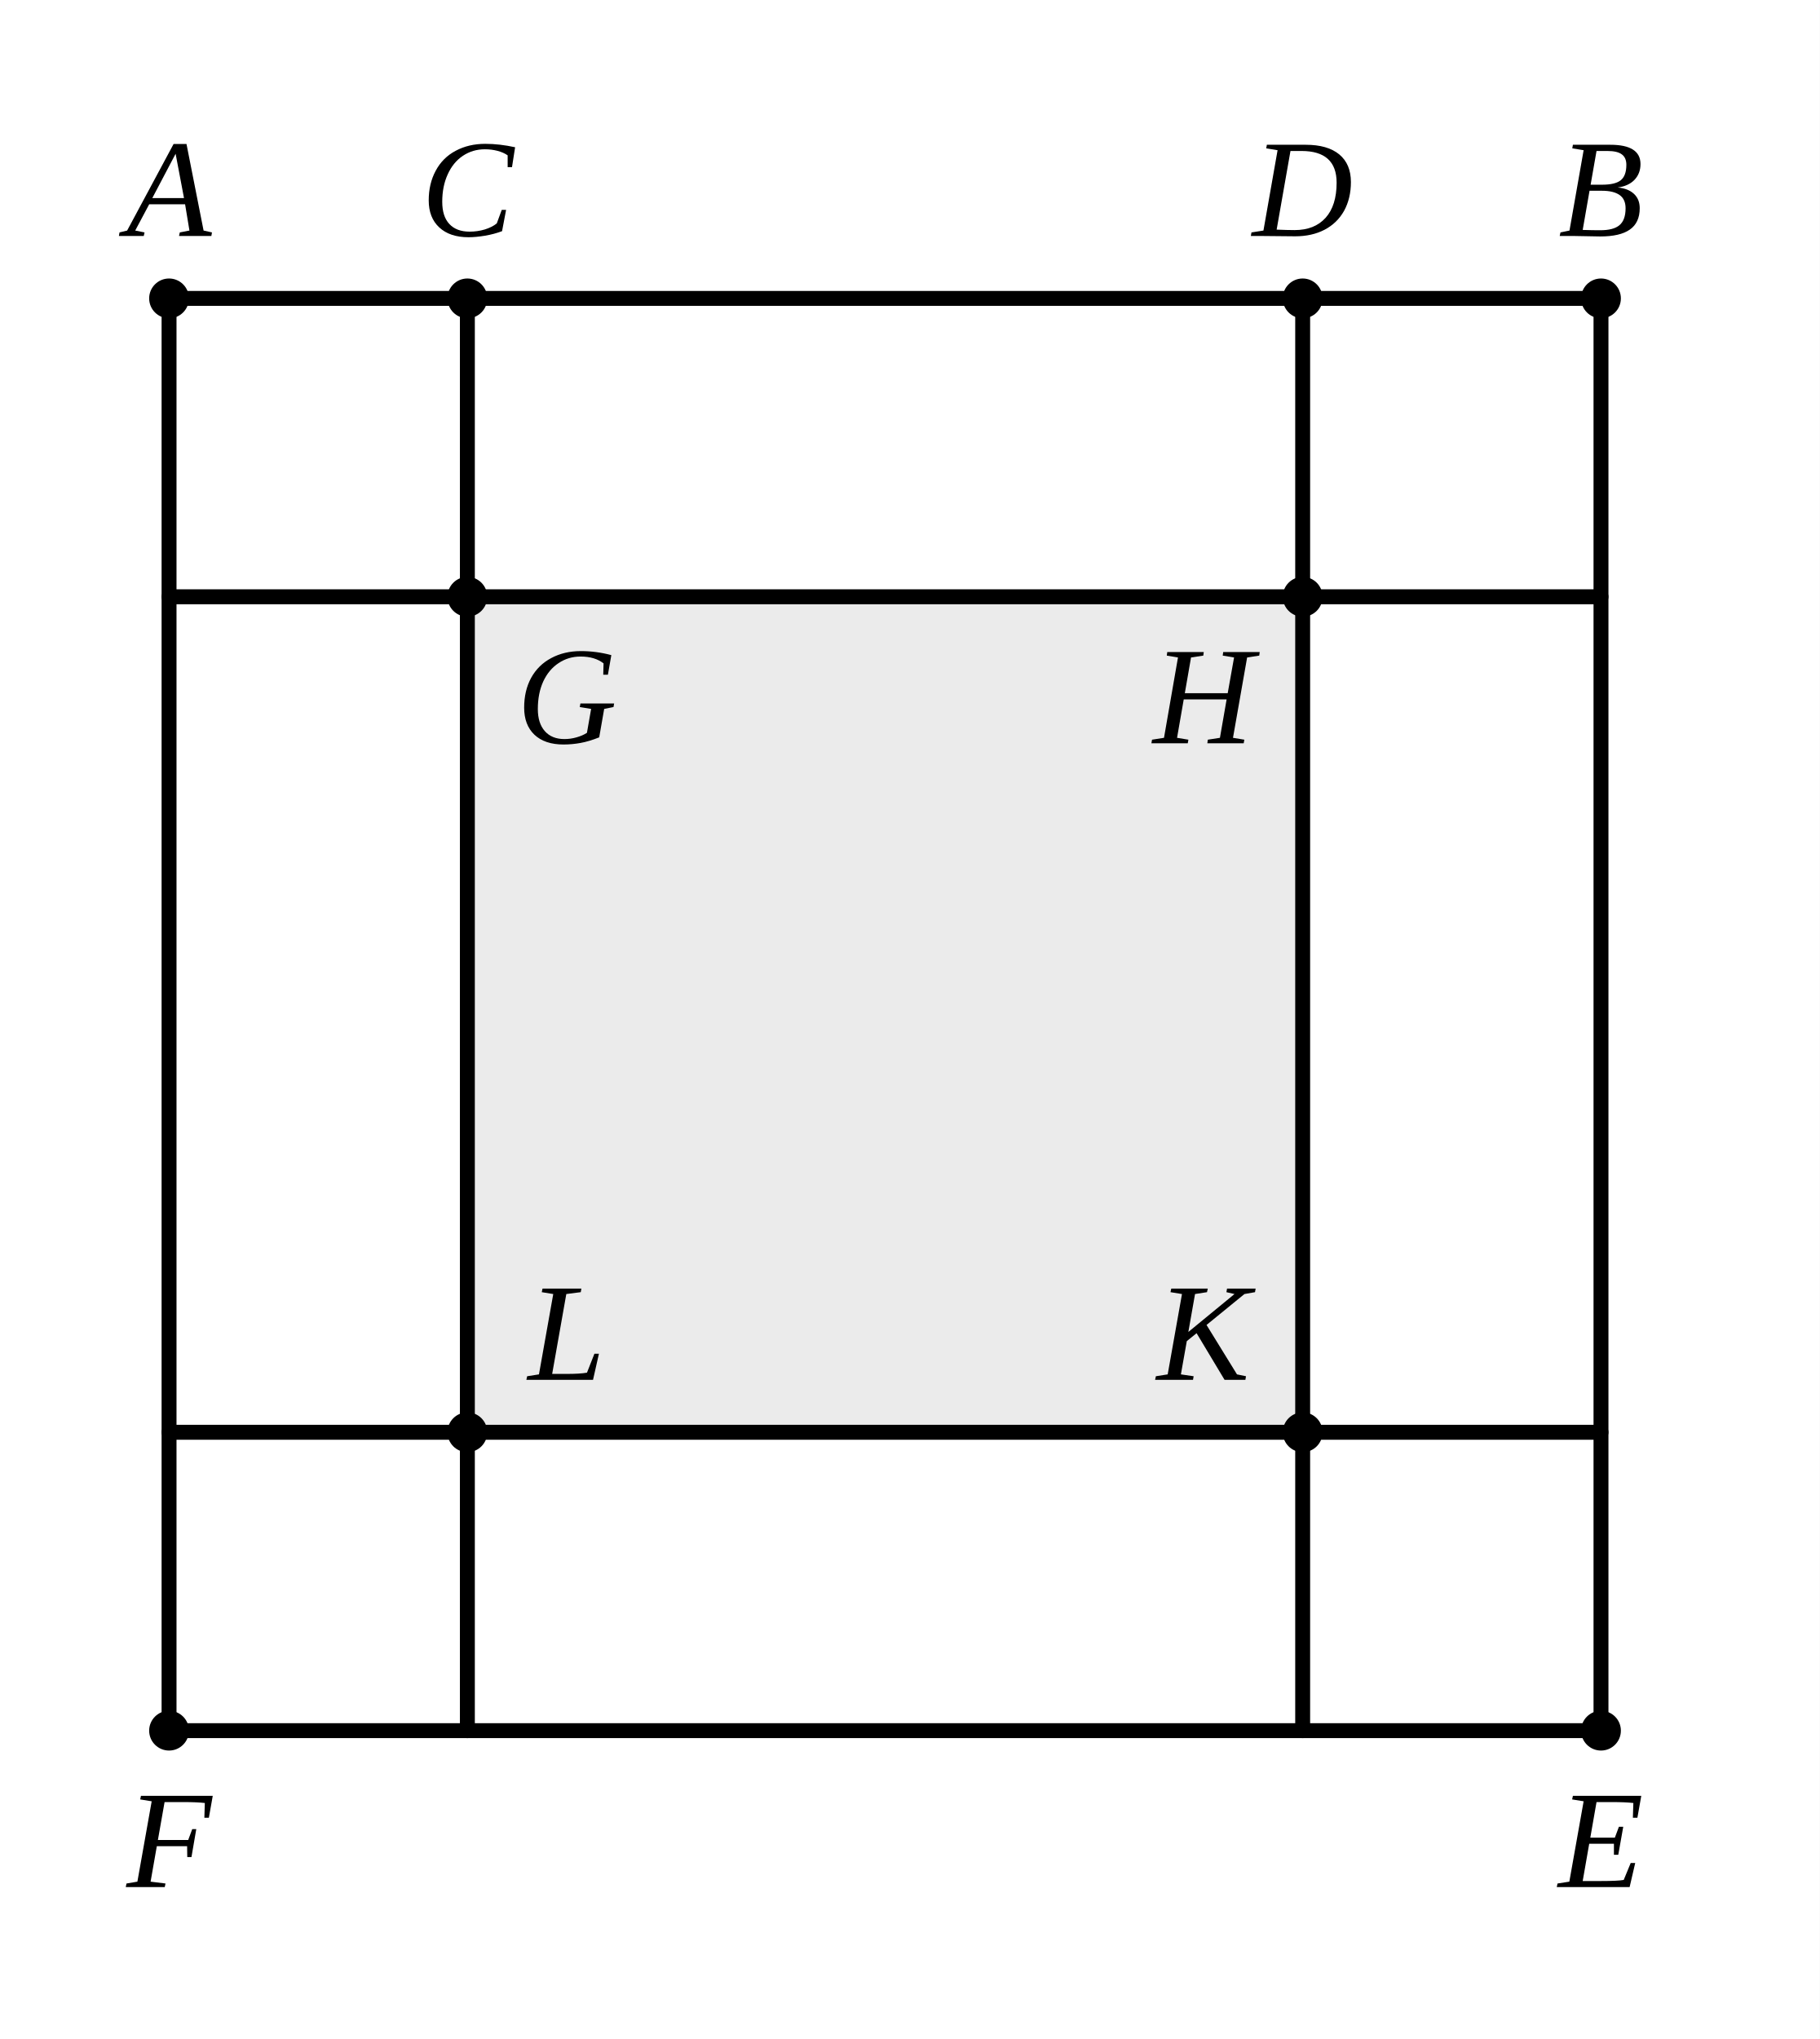
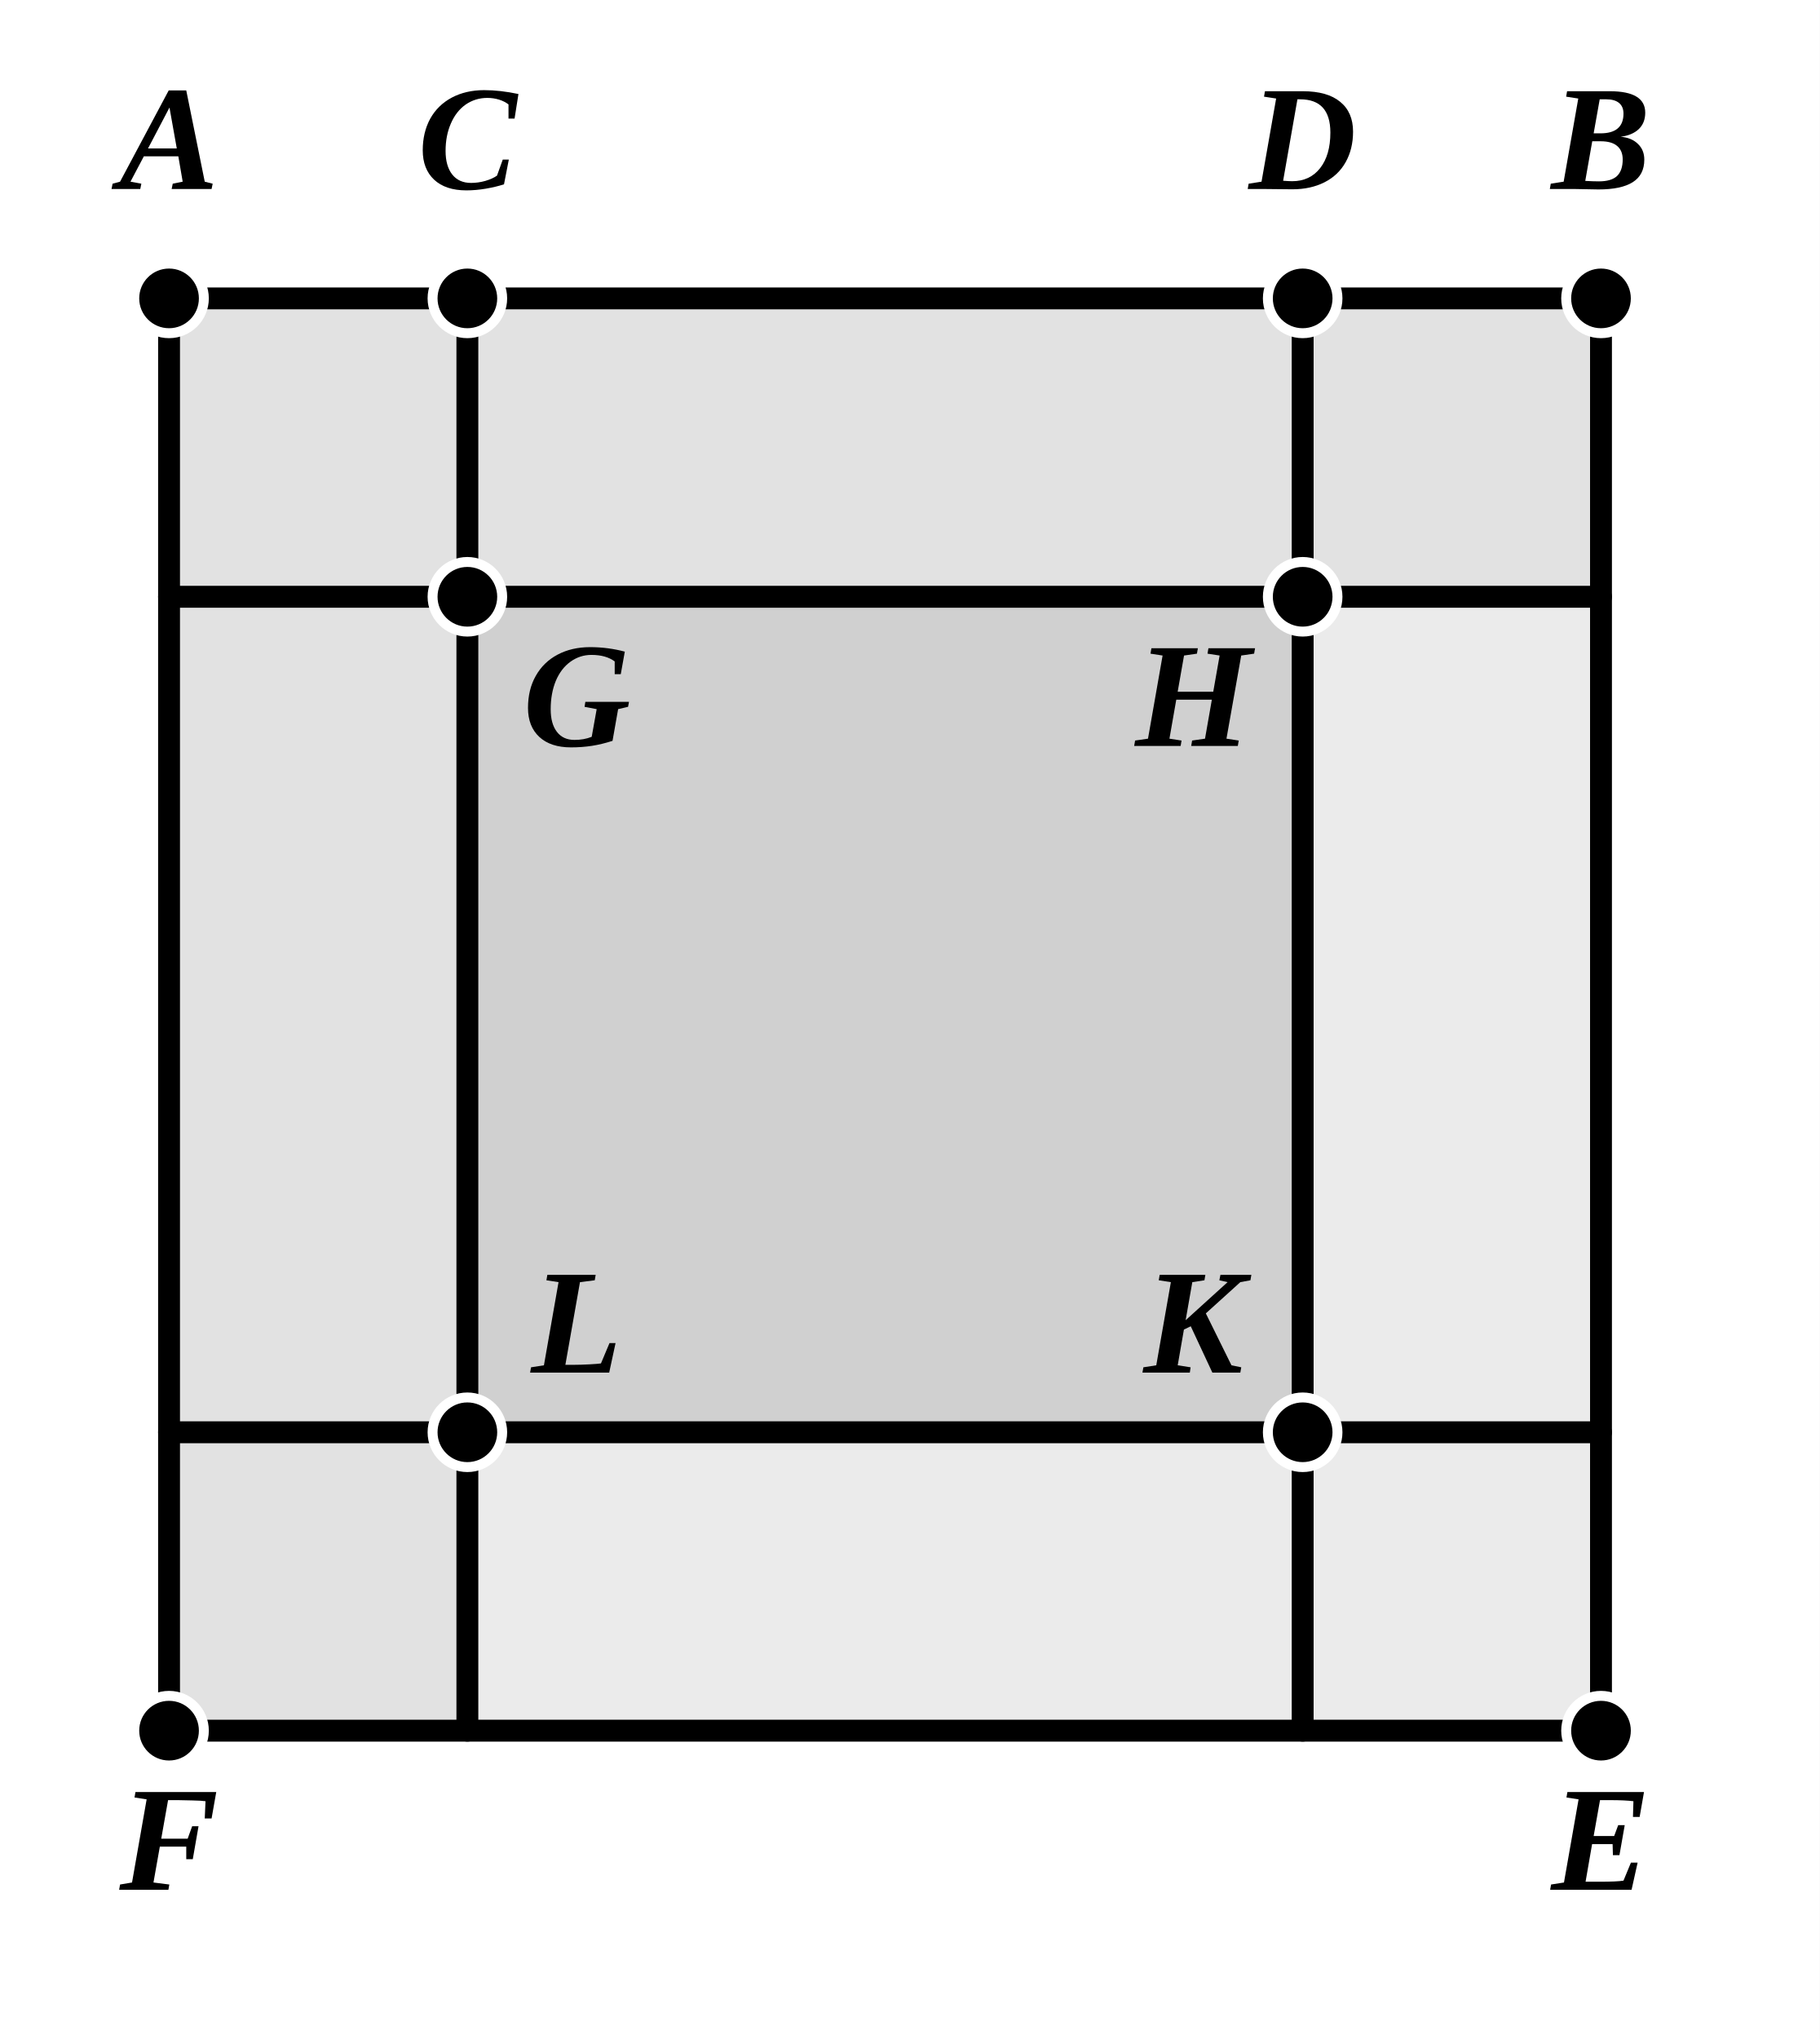
- <svg xmlns="http://www.w3.org/2000/svg" viewBox="0 0 183 205" width="100%" height="100%">
+ <svg xmlns="http://www.w3.org/2000/svg" viewBox="0 0 183 205" width="183" height="205" class="euclid-graphic" data-graphic-id="0412.g1" data-folio="0412" data-graphic="g1" data-proposition="II.10">
  <style>
-     .background { fill: #ffffff; }
-     .line { stroke: #000000; stroke-width: 1.5; stroke-linecap: round; stroke-linejoin: round; fill: none; }
-     .point { fill: #000000; }
-     .label { font-family: "Times New Roman", Times, serif; font-size: 14px; font-style: italic; fill: #000000; text-anchor: middle; dominant-baseline: central; }
-     .polygon { fill: #000000; fill-opacity: 0.08; stroke: none; }
-     g.interactive:hover .line { stroke: #0284c7; stroke-width: 2.5; }
-     g.interactive:hover .point { fill: #0284c7; r: 3.5; }
-     g.interactive:hover .label { fill: #0284c7; font-weight: bold; }
-     g.interactive:hover .polygon { fill-opacity: 0.18; fill: #0284c7; }
+     .euclid-graphic {
+       font-family: 'Times New Roman', 'Georgia', serif;
+       font-style: italic;
+       background-color: #ffffff;
+     }
+     .geom-line {
+       stroke: #000000;
+       stroke-width: 2.2;
+       stroke-linecap: round;
+       stroke-linejoin: round;
+       transition: stroke 0.15s, stroke-width 0.15s;
+     }
+     .geom-polygon {
+       fill: #000000;
+       fill-opacity: 0.04;
+       stroke: none;
+       transition: fill-opacity 0.15s;
+     }
+     .geom-point {
+       fill: #000000;
+       stroke: #ffffff;
+       stroke-width: 1;
+     }
+     .geom-label {
+       font-size: 15px;
+       font-weight: bold;
+       fill: #000000;
+       user-select: none;
+     }
+     .geom-overlay {
+       opacity: 0;
+       pointer-events: none;
+       transition: opacity 0.12s ease;
+     }
+     /* Interactive Highlight States */
+     [data-ref]:hover, .highlight, .geom-highlight-active {
+       opacity: 1 !important;
+       stroke: #ef4444 !important;
+       stroke-width: 3.5 !important;
+       cursor: pointer;
+     }
+     text[data-ref]:hover, text.highlight, text.geom-highlight-active {
+       fill: #ef4444 !important;
+       stroke: none !important;
+     }
+     .geom-polygon:hover, .geom-polygon.highlight, polygon.geom-highlight-active {
+       opacity: 1 !important;
+       fill-opacity: 0.24 !important;
+       fill: #ef4444 !important;
+       stroke: #ef4444 !important;
+       stroke-width: 2.5 !important;
+     }
+     .geom-point:hover, .geom-point.highlight, circle.geom-point.geom-highlight-active {
+       r: 5.5 !important;
+       fill: #ef4444 !important;
+       stroke: #ffffff !important;
+       stroke-width: 1.5 !important;
+     }
  </style>
-   <rect width="100%" height="100%" class="background" />
-   <rect x="47" y="60" width="84" height="84" class="polygon" />
-   <rect x="17" y="30" width="144" height="144" class="line" />
-   <line x1="17" y1="60" x2="161" y2="60" class="line" />
-   <line x1="17" y1="144" x2="161" y2="144" class="line" />
-   <line x1="47" y1="30" x2="47" y2="174" class="line" />
-   <line x1="131" y1="30" x2="131" y2="174" class="line" />
-   <circle cx="17" cy="30" r="2" class="point" />
-   <circle cx="47" cy="30" r="2" class="point" />
-   <circle cx="131" cy="30" r="2" class="point" />
-   <circle cx="161" cy="30" r="2" class="point" />
-   <circle cx="47" cy="60" r="2" class="point" />
-   <circle cx="131" cy="60" r="2" class="point" />
-   <circle cx="47" cy="144" r="2" class="point" />
-   <circle cx="131" cy="144" r="2" class="point" />
-   <circle cx="17" cy="174" r="2" class="point" />
-   <circle cx="161" cy="174" r="2" class="point" />
-   <text x="17" y="19" class="label">A</text>
-   <text x="47" y="19" class="label">C</text>
-   <text x="131" y="19" class="label">D</text>
-   <text x="161" y="19" class="label">B</text>
-   <text x="57" y="70" class="label">G</text>
-   <text x="121" y="70" class="label">H</text>
-   <text x="57" y="134" class="label">L</text>
-   <text x="121" y="134" class="label">K</text>
-   <text x="17" y="185" class="label">F</text>
-   <text x="161" y="185" class="label">E</text>
+   <rect width="100%" height="100%" fill="#ffffff" />
+   <g id="elements">
+   </g>
+   <g id="graphics">
+     <polygon id="el-sq-AE" data-ref="&lt; A E &gt;" data-aliases="&lt; E A &gt;;&lt; A B E F &gt;" data-type="polygon" points="17,30 161,30 161,174 17,174" class="geom-polygon" />
+     <polygon id="el-sq-GK" data-ref="&lt; G K &gt;" data-aliases="&lt; K G &gt;;&lt; G H K L &gt;" data-type="polygon" points="47,60 131,60 131,144 47,144" class="geom-polygon" />
+     <polygon id="el-sq-AK" data-ref="&lt; A K &gt;" data-aliases="&lt; K A &gt;" data-type="polygon" points="17,30 131,30 131,144 17,144" class="geom-polygon" />
+     <polygon id="el-sq-FH" data-ref="&lt; F H &gt;" data-aliases="&lt; H F &gt;" data-type="polygon" points="17,60 131,60 131,174 17,174" class="geom-polygon" />
+     <polygon id="el-sq-BL" data-ref="&lt; B L &gt;" data-aliases="&lt; L B &gt;" data-type="polygon" points="47,30 161,30 161,144 47,144" class="geom-polygon" />
+     <polygon id="el-sq-AG" data-ref="&lt; A G &gt;" data-aliases="&lt; G A &gt;" data-type="polygon" points="17,30 47,30 47,60 17,60" class="geom-polygon" />
+     <polygon id="el-sq-BH" data-ref="&lt; B H &gt;" data-aliases="&lt; H B &gt;" data-type="polygon" points="131,30 161,30 161,60 131,60" class="geom-polygon" />
+     <polygon id="el-sq-EK" data-ref="&lt; E K &gt;" data-aliases="&lt; K E &gt;" data-type="polygon" points="131,144 161,144 161,174 131,174" class="geom-polygon" />
+     <polygon id="el-sq-FL" data-ref="&lt; F L &gt;" data-aliases="&lt; L F &gt;" data-type="polygon" points="17,144 47,144 47,174 17,174" class="geom-polygon" />
+     <line id="el-seg-AC" data-ref="/ A C /" data-aliases="/ C A /" data-type="segment" x1="17" y1="30" x2="47" y2="30" class="geom-line" />
+     <line id="el-seg-CD" data-ref="/ C D /" data-aliases="/ D C /" data-type="segment" x1="47" y1="30" x2="131" y2="30" class="geom-line" />
+     <line id="el-seg-DB" data-ref="/ D B /" data-aliases="/ B D /" data-type="segment" x1="131" y1="30" x2="161" y2="30" class="geom-line" />
+     <line id="el-seg-AD" data-ref="/ A D /" data-aliases="/ D A /;/ A C D /" data-type="segment" x1="17" y1="30" x2="131" y2="30" class="geom-line geom-overlay" />
+     <line id="el-seg-BC" data-ref="/ B C /" data-aliases="/ C B /;/ C D B /" data-type="segment" x1="47" y1="30" x2="161" y2="30" class="geom-line geom-overlay" />
+     <line id="el-seg-AB" data-ref="/ A B /" data-aliases="/ B A /;/ A C B /;/ A D B /" data-type="segment" x1="17" y1="30" x2="161" y2="30" class="geom-line geom-overlay" />
+     <line id="el-seg-CG" data-ref="/ C G /" data-aliases="/ G C /" data-type="segment" x1="47" y1="30" x2="47" y2="60" class="geom-line geom-overlay" />
+     <line id="el-seg-DH" data-ref="/ D H /" data-aliases="/ H D /" data-type="segment" x1="131" y1="30" x2="131" y2="60" class="geom-line geom-overlay" />
+     <line id="el-seg-AF" data-ref="/ A F /" data-aliases="/ F A /" data-type="segment" x1="17" y1="30" x2="17" y2="174" class="geom-line" />
+     <line id="el-seg-FE" data-ref="/ F E /" data-aliases="/ E F /" data-type="segment" x1="17" y1="174" x2="161" y2="174" class="geom-line" />
+     <line id="el-seg-BE" data-ref="/ B E /" data-aliases="/ E B /" data-type="segment" x1="161" y1="30" x2="161" y2="174" class="geom-line" />
+     <line id="el-seg-MP" data-ref="/ M P /" data-aliases="/ G H /;/ H G /" data-type="segment" x1="17" y1="60" x2="161" y2="60" class="geom-line" />
+     <line id="el-seg-NQ" data-ref="/ N Q /" data-aliases="/ L K /;/ K L /" data-type="segment" x1="17" y1="144" x2="161" y2="144" class="geom-line" />
+     <line id="el-seg-CR" data-ref="/ C R /" data-aliases="/ C L /;/ G L /" data-type="segment" x1="47" y1="30" x2="47" y2="174" class="geom-line" />
+     <line id="el-seg-DS" data-ref="/ D S /" data-aliases="/ D K /;/ H K /" data-type="segment" x1="131" y1="30" x2="131" y2="174" class="geom-line" />
+   </g>
+   <g id="highlights" style="pointer-events: none;">
+     <polygon id="hl-sq-AE" data-ref="&lt; A E &gt;" data-aliases="&lt; E A &gt;;&lt; A B E F &gt;" points="17,30 161,30 161,174 17,174" class="geom-polygon geom-overlay" />
+     <polygon id="hl-sq-GK" data-ref="&lt; G K &gt;" data-aliases="&lt; K G &gt;;&lt; G H K L &gt;" points="47,60 131,60 131,144 47,144" class="geom-polygon geom-overlay" />
+     <polygon id="hl-sq-AK" data-ref="&lt; A K &gt;" data-aliases="&lt; K A &gt;" points="17,30 131,30 131,144 17,144" class="geom-polygon geom-overlay" />
+     <polygon id="hl-sq-FH" data-ref="&lt; F H &gt;" data-aliases="&lt; H F &gt;" points="17,60 131,60 131,174 17,174" class="geom-polygon geom-overlay" />
+     <polygon id="hl-sq-BL" data-ref="&lt; B L &gt;" data-aliases="&lt; L B &gt;" points="47,30 161,30 161,144 47,144" class="geom-polygon geom-overlay" />
+     <polygon id="hl-sq-AG" data-ref="&lt; A G &gt;" data-aliases="&lt; G A &gt;" points="17,30 47,30 47,60 17,60" class="geom-polygon geom-overlay" />
+     <polygon id="hl-sq-BH" data-ref="&lt; B H &gt;" data-aliases="&lt; H B &gt;" points="131,30 161,30 161,60 131,60" class="geom-polygon geom-overlay" />
+     <polygon id="hl-sq-EK" data-ref="&lt; E K &gt;" data-aliases="&lt; K E &gt;" points="131,144 161,144 161,174 131,174" class="geom-polygon geom-overlay" />
+     <polygon id="hl-sq-FL" data-ref="&lt; F L &gt;" data-aliases="&lt; L F &gt;" points="17,144 47,144 47,174 17,174" class="geom-polygon geom-overlay" />
+     <line id="hl-seg-AC" data-ref="/ A C /" data-aliases="/ C A /" x1="17" y1="30" x2="47" y2="30" class="geom-line geom-overlay" />
+     <line id="hl-seg-CD" data-ref="/ C D /" data-aliases="/ D C /" x1="47" y1="30" x2="131" y2="30" class="geom-line geom-overlay" />
+     <line id="hl-seg-DB" data-ref="/ D B /" data-aliases="/ B D /" x1="131" y1="30" x2="161" y2="30" class="geom-line geom-overlay" />
+     <line id="hl-seg-AD" data-ref="/ A D /" data-aliases="/ D A /;/ A C D /" x1="17" y1="30" x2="131" y2="30" class="geom-line geom-overlay" />
+     <line id="hl-seg-BC" data-ref="/ B C /" data-aliases="/ C B /;/ C D B /" x1="47" y1="30" x2="161" y2="30" class="geom-line geom-overlay" />
+     <line id="hl-seg-AB" data-ref="/ A B /" data-aliases="/ B A /;/ A C B /;/ A D B /" x1="17" y1="30" x2="161" y2="30" class="geom-line geom-overlay" />
+     <line id="hl-seg-CG" data-ref="/ C G /" data-aliases="/ G C /" x1="47" y1="30" x2="47" y2="60" class="geom-line geom-overlay" />
+     <line id="hl-seg-DH" data-ref="/ D H /" data-aliases="/ H D /" x1="131" y1="30" x2="131" y2="60" class="geom-line geom-overlay" />
+   </g>
+   <g id="points">
+     <circle id="el-pt-A" data-ref="A" data-type="point" cx="17" cy="30" r="3.5" class="geom-point" />
+     <circle id="el-pt-C" data-ref="C" data-type="point" cx="47" cy="30" r="3.5" class="geom-point" />
+     <circle id="el-pt-D" data-ref="D" data-type="point" cx="131" cy="30" r="3.5" class="geom-point" />
+     <circle id="el-pt-B" data-ref="B" data-type="point" cx="161" cy="30" r="3.5" class="geom-point" />
+     <circle id="el-pt-G" data-ref="G" data-type="point" cx="47" cy="60" r="3.5" class="geom-point" />
+     <circle id="el-pt-H" data-ref="H" data-type="point" cx="131" cy="60" r="3.5" class="geom-point" />
+     <circle id="el-pt-L" data-ref="L" data-type="point" cx="47" cy="144" r="3.5" class="geom-point" />
+     <circle id="el-pt-K" data-ref="K" data-type="point" cx="131" cy="144" r="3.5" class="geom-point" />
+     <circle id="el-pt-F" data-ref="F" data-type="point" cx="17" cy="174" r="3.5" class="geom-point" />
+     <circle id="el-pt-E" data-ref="E" data-type="point" cx="161" cy="174" r="3.5" class="geom-point" />
+   </g>
+   <g id="labels">
+     <text id="lbl-A" data-ref="A" x="17" y="19" text-anchor="middle" class="geom-label">A</text>
+     <text id="lbl-C" data-ref="C" x="47" y="19" text-anchor="middle" class="geom-label">C</text>
+     <text id="lbl-D" data-ref="D" x="131" y="19" text-anchor="middle" class="geom-label">D</text>
+     <text id="lbl-B" data-ref="B" x="161" y="19" text-anchor="middle" class="geom-label">B</text>
+     <text id="lbl-G" data-ref="G" x="58" y="75" text-anchor="middle" class="geom-label">G</text>
+     <text id="lbl-H" data-ref="H" x="120" y="75" text-anchor="middle" class="geom-label">H</text>
+     <text id="lbl-L" data-ref="L" x="58" y="138" text-anchor="middle" class="geom-label">L</text>
+     <text id="lbl-K" data-ref="K" x="120" y="138" text-anchor="middle" class="geom-label">K</text>
+     <text id="lbl-F" data-ref="F" x="17" y="190" text-anchor="middle" class="geom-label">F</text>
+     <text id="lbl-E" data-ref="E" x="161" y="190" text-anchor="middle" class="geom-label">E</text>
+   </g>
</svg>
